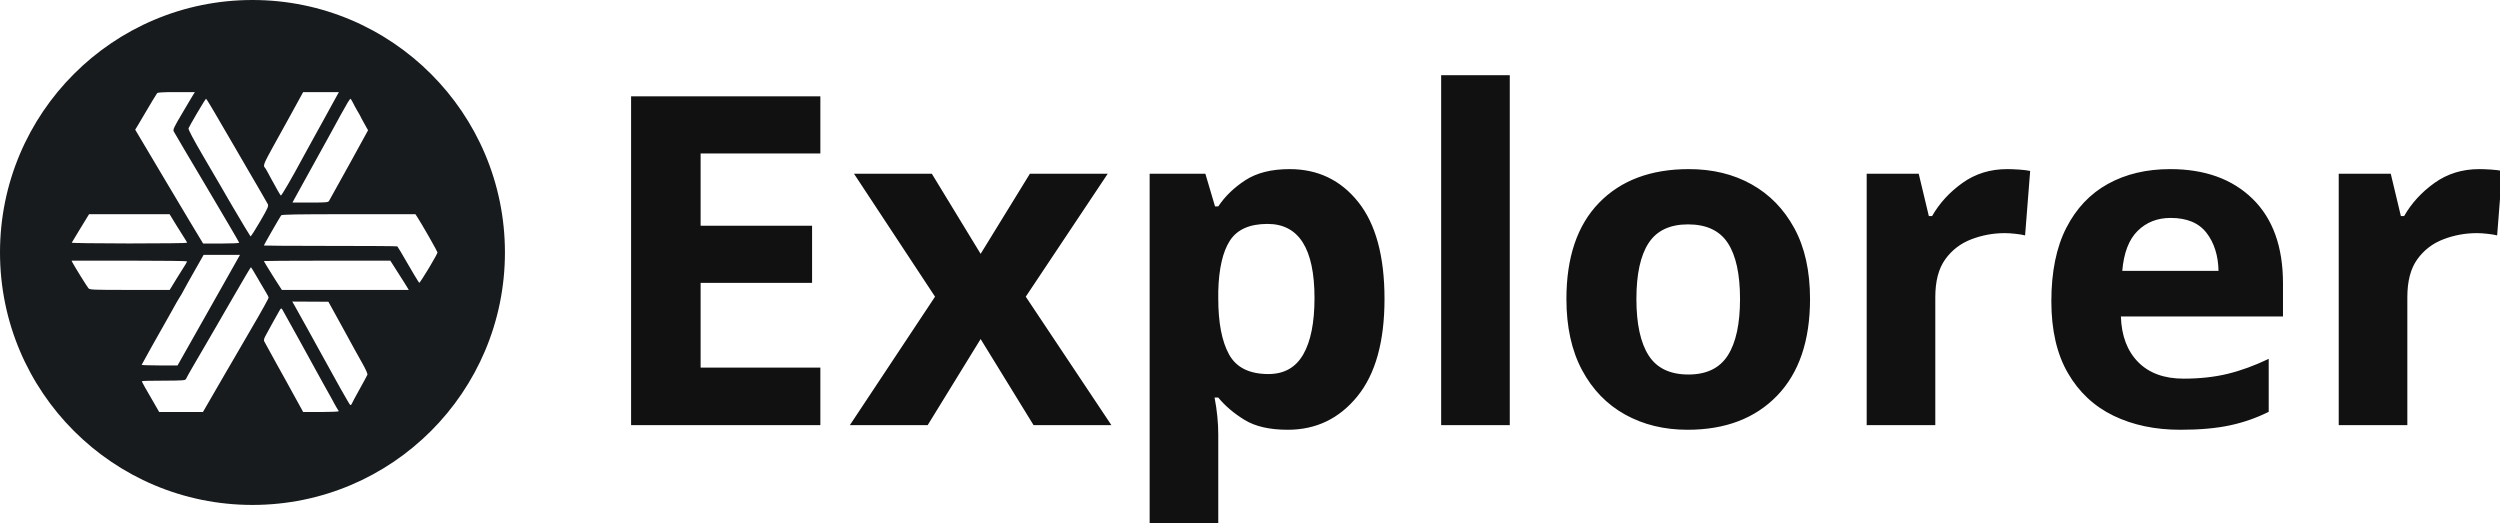
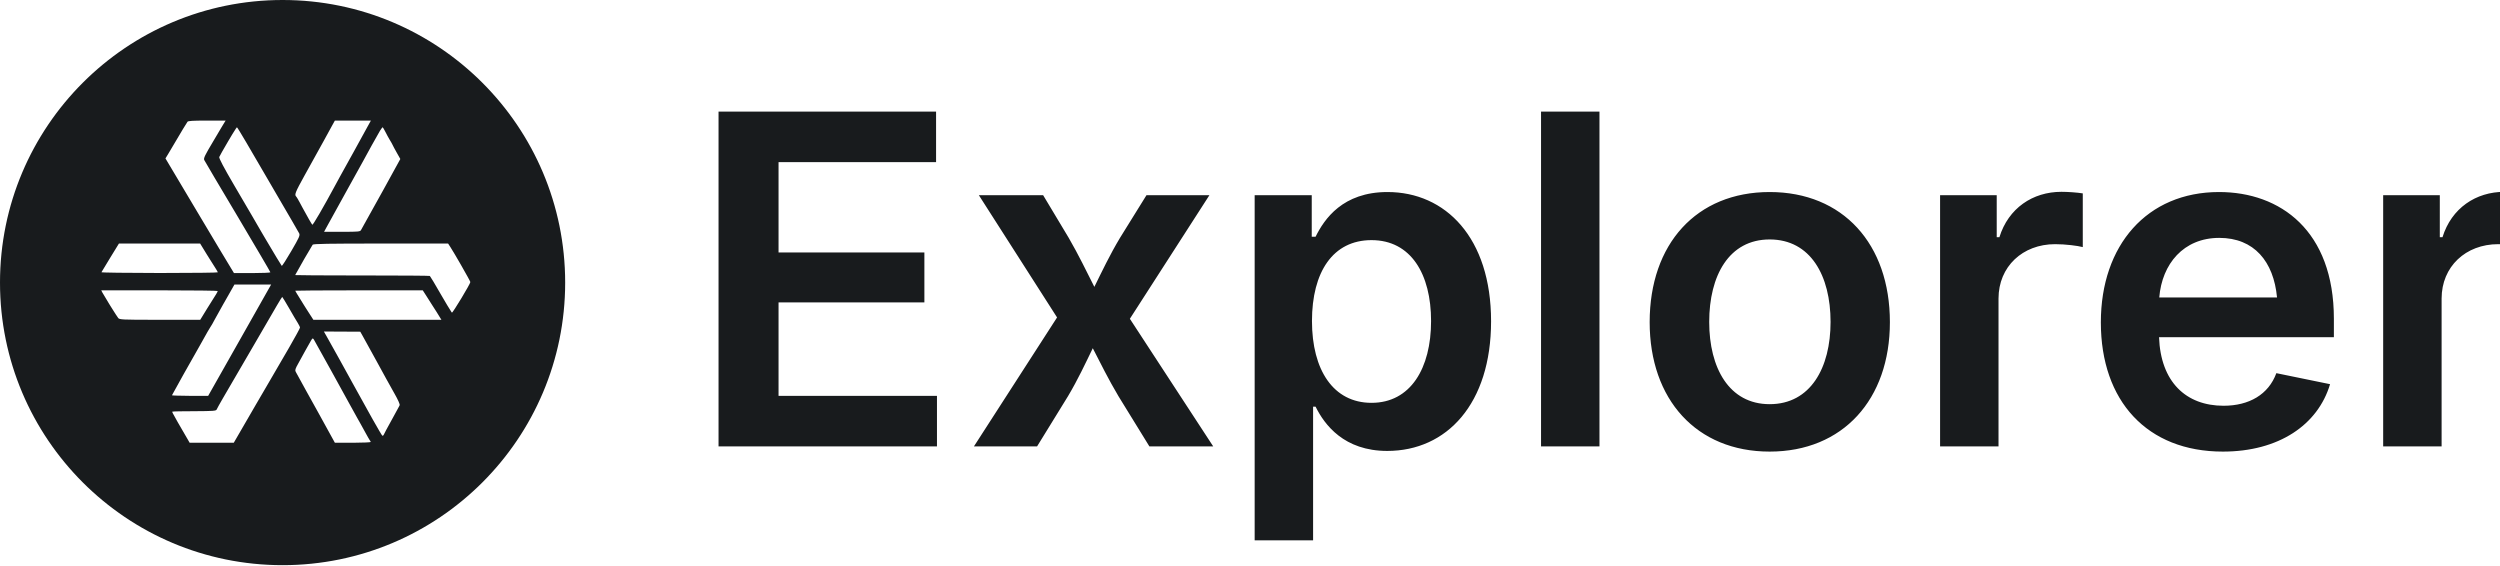
- <svg xmlns="http://www.w3.org/2000/svg" width="3040px" height="635px" viewBox="0 0 3040 635" version="1.1">
+ <svg xmlns="http://www.w3.org/2000/svg" width="2716px" height="614px" viewBox="0 0 2716 614" version="1.1">
  <g id="edgeware_logo" stroke="none" stroke-width="1" fill="none" fill-rule="evenodd">
-     <text id="Explorer" font-family="SFPro-Heavy, SF Pro" font-size="560" font-weight="600" fill="#111111">
-       <tspan x="717" y="517">Explorer</tspan>
+     <text id="Explorer" font-family="SFProDisplay-Heavy, SF Pro Display" font-size="500" font-weight="600" letter-spacing="-0.893" fill="#181B1D">
+       <tspan x="744" y="485">Explorer</tspan>
    </text>
-     <path d="M307,0 C476.551,0 614,137.449 614,307 C614,476.551 476.551,614 307,614 C137.449,614 0,476.551 0,307 C0,137.449 137.449,0 307,0 Z M305.18,324.914 C304.95,324.914 301.955,329.748 298.614,335.502 C296.097,339.817 293.3,344.613 290.453,349.496 L289.71,350.771 C289.214,351.623 288.716,352.476 288.22,353.328 L287.475,354.606 L286.732,355.882 L286.174,356.841 C286.081,357 285.988,357.159 285.895,357.319 L285.34,358.272 C278.966,369.219 273.048,379.41 270.249,384.315 L270.014,384.728 C269.521,385.593 269.142,386.266 268.894,386.717 C267.386,389.336 260.1,401.9 251.914,415.975 L251.355,416.937 L251.355,416.937 L250.793,417.903 L250.793,417.903 L250.229,418.872 L250.229,418.872 L249.663,419.845 C249.568,420.007 249.474,420.169 249.379,420.332 L248.811,421.308 L248.811,421.308 L247.491,423.576 L247.271,423.954 L247.271,423.954 L246.17,425.844 C241.771,433.398 237.434,440.832 233.874,446.908 C230.073,453.583 226.502,459.798 226.156,460.834 C225.465,462.56 222.355,462.791 199.2,462.906 L198.262,462.906 C184.39,462.916 172.816,463.143 172.59,463.481 C172.129,463.826 175.816,470.501 191.713,497.778 L193.556,501 L246.776,501 L273.617,454.619 C276.291,450.041 279.067,445.284 281.862,440.489 L283.261,438.088 L284.194,436.487 C284.816,435.419 285.438,434.351 286.059,433.285 L286.99,431.687 C287.609,430.623 288.228,429.561 288.843,428.503 L289.765,426.919 C299.73,409.797 308.947,393.916 313.589,385.911 L313.83,385.493 L314.307,384.661 C319.36,375.844 323.682,368.055 325.579,364.301 L325.848,363.762 C326.339,362.768 326.607,362.145 326.607,361.973 C326.607,361.167 325.339,358.635 323.842,356.218 C322.612,354.328 319.205,348.554 315.665,342.406 L315.203,341.602 C314.586,340.529 313.968,339.448 313.359,338.38 C309.097,331.014 305.411,324.914 305.18,324.914 Z M339.624,378.085 C338.356,380.157 335.361,385.451 332.942,389.939 C330.523,394.313 326.722,401.333 324.418,405.476 C320.962,411.576 320.386,413.417 321.423,415.259 C322.092,416.536 328.168,427.62 334.548,439.197 L335.233,440.439 C335.385,440.715 335.537,440.991 335.69,441.267 L336.416,442.584 L336.979,443.605 L336.979,443.605 L337.541,444.623 C342.213,453.088 346.619,461.032 348.724,464.747 C350.058,467.146 353.451,473.385 357.049,479.917 L357.541,480.81 C357.705,481.108 357.869,481.406 358.034,481.704 L358.527,482.597 C359.103,483.639 359.678,484.676 360.244,485.693 L368.653,501 L391.195,500.999 C402.653,500.977 411.851,500.528 411.851,500.079 C411.851,499.619 411.39,498.698 410.814,498.123 C410.354,497.432 408.05,493.634 405.861,489.491 C405.382,488.585 404.87,487.629 404.35,486.666 L403.901,485.839 C402.18,482.671 400.436,479.554 399.525,477.982 C398.258,475.796 395.493,470.847 393.42,467.049 C391.346,463.251 388.351,457.842 386.739,454.964 C385.331,452.26 376.289,435.929 366.215,417.632 L365.571,416.462 C365.141,415.68 364.709,414.895 364.275,414.108 C353.447,394.428 344.001,377.51 343.31,376.359 C341.928,374.402 341.697,374.517 339.624,378.085 Z M355.405,366.691 L358.746,372.561 C360.685,375.965 367.028,387.362 373.466,398.981 L374.224,400.348 C380.158,411.061 386.03,421.703 388.466,426.192 C406.783,459.798 424.868,491.908 425.79,492.368 C426.366,492.829 427.172,492.253 427.633,491.217 C427.979,490.182 432.356,482.125 437.194,473.379 C442.032,464.632 446.41,456.691 446.755,455.655 C447.216,454.619 444.682,448.98 440.765,442.075 C439.782,440.325 438.742,438.461 437.708,436.603 L437.191,435.675 C434.529,430.887 431.977,426.269 430.628,423.891 C429.109,421.045 424.462,412.574 419.586,403.691 L419.072,402.755 L419.072,402.755 L418.548,401.801 C417.849,400.528 417.15,399.255 416.459,397.996 C415.851,396.898 415.241,395.795 414.634,394.695 L414.114,393.753 C408.922,384.346 404.023,375.378 402.52,372.676 L399.295,366.922 L377.408,366.807 L355.405,366.691 Z M291.817,309.953 L247.582,309.953 L237.33,328.022 C231.57,338.034 225.465,349.083 223.622,352.536 C221.894,355.988 219.475,360.131 218.323,361.743 C217.412,363.158 214.457,368.126 211.565,373.369 L211.172,374.086 L211.172,374.086 L210.771,374.82 C210.638,375.064 210.506,375.309 210.374,375.553 C210.09,376.063 209.803,376.578 209.516,377.095 L208.867,378.263 C205.987,383.458 203.142,388.654 201.965,390.515 C195.399,401.909 172.245,443.225 172.245,443.686 C172.245,444.031 182.036,444.261 194.017,444.376 L215.904,444.376 L242.629,397.075 C245.431,392.111 248.319,386.998 251.203,381.896 L252.568,379.481 L253.315,378.161 C253.439,377.941 253.563,377.721 253.687,377.502 L254.432,376.185 C265.582,356.464 276.132,337.827 280.644,329.748 L291.817,309.953 Z M160.7,316.974 L87,316.973 L88.267,319.505 C91.262,325.029 105.892,348.622 107.505,350.464 C109.069,352.362 112.801,352.527 153.816,352.535 L206.342,352.536 L214.867,338.61 L215.107,338.224 L215.588,337.452 C215.668,337.323 215.748,337.195 215.828,337.067 L216.307,336.299 L216.776,335.549 C220.827,329.07 224.568,323.185 225.465,321.692 C226.502,319.965 227.424,318.239 227.424,317.779 C227.535,317.332 197.72,316.994 160.7,316.974 Z M474.633,316.973 L394.004,316.974 C353.363,316.987 320.847,317.21 320.847,317.433 C320.847,317.746 325.099,324.751 330.102,332.746 L330.552,333.465 C330.778,333.825 331.005,334.188 331.233,334.551 L331.684,335.269 L331.911,335.628 L331.911,335.628 L332.365,336.349 C332.44,336.469 332.516,336.589 332.592,336.71 L333.048,337.431 L333.959,338.871 C334.035,338.991 334.111,339.111 334.187,339.23 L334.642,339.946 C335.096,340.66 335.548,341.369 335.995,342.068 L336.44,342.764 C336.736,343.226 337.029,343.683 337.32,344.134 L342.734,352.536 L497.096,352.536 L491.221,342.983 C490.998,342.638 490.768,342.28 490.531,341.912 L489.802,340.779 C486.567,335.746 482.428,329.249 479.932,325.259 L474.633,316.973 Z M505.159,260.464 L420.308,260.465 C359.882,260.479 342.718,260.83 341.928,261.846 C341.248,262.733 336.851,270.222 332.247,278.207 L331.801,278.982 L331.801,278.982 L331.354,279.758 C331.28,279.887 331.205,280.017 331.131,280.146 L330.521,281.208 L330.311,281.573 L330.311,281.573 L329.892,282.303 C329.684,282.667 329.476,283.031 329.269,283.392 L328.857,284.112 C324.549,291.649 320.847,298.259 320.847,298.559 C320.847,298.78 354.288,299.001 396.304,299.018 L398.941,299.019 L399.603,299.019 L399.603,299.019 L405.569,299.02 C448.121,299.033 482.71,299.26 483.157,299.595 C483.618,299.94 489.608,309.838 496.405,321.807 C499.061,326.439 501.611,330.773 503.761,334.355 L504.136,334.979 C507.287,340.216 509.497,343.701 509.767,343.904 C510.198,344.172 515.047,336.64 520.106,328.298 L520.534,327.591 L520.534,327.591 L521.186,326.511 L521.837,325.427 L522.484,324.344 L522.709,323.967 L522.709,323.967 L523.156,323.214 C527.834,315.328 531.949,307.971 532,306.96 C532,306.453 527.692,298.607 522.577,289.608 L522.155,288.866 C521.802,288.246 521.446,287.621 521.087,286.993 L520.656,286.239 L520.656,286.239 L520.01,285.112 C515.369,277.024 510.549,268.83 507.924,264.723 L505.159,260.464 Z M236.984,112 L213.454,112 C197.67,112.015 191.81,112.368 191.021,113.381 C189.985,114.647 184.801,123.279 167.637,152.396 L164.411,157.69 L201.619,220.299 C222.124,254.71 240.671,285.899 242.975,289.467 L247.006,296.142 L269.009,296.142 C280.989,296.142 290.896,295.682 290.896,295.221 C290.896,294.646 273.156,264.493 251.614,228.125 C229.958,191.757 211.757,160.913 211.181,159.647 C210.144,157.575 211.872,154.007 221.894,137.204 C222.225,136.638 222.555,136.074 222.883,135.513 L223.374,134.675 C226.986,128.516 230.366,122.844 232.634,119.065 L232.943,118.55 C234.201,116.457 235.068,115.025 235.372,114.532 L236.984,112 Z M206.227,260.464 L108.311,260.464 L97.944,277.383 C92.184,286.705 87.461,294.646 87.228,295.106 C87.005,295.557 117.314,296.009 154.847,296.026 L159.468,296.027 C197.114,296.013 227.538,295.672 227.538,295.221 C227.538,294.876 226.271,292.689 224.889,290.503 C223.5,288.368 219.239,281.583 215.137,275.01 L214.655,274.238 C214.495,273.981 214.335,273.725 214.176,273.47 L206.227,260.464 Z M250.578,120.056 C250.232,120.056 245.394,127.652 239.98,136.974 C239.743,137.379 239.507,137.781 239.273,138.182 L238.807,138.98 C233.782,147.59 229.587,155.002 229.266,155.964 C228.69,157.23 234.681,168.624 247.467,190.491 C247.782,191.029 248.095,191.566 248.408,192.101 L249.031,193.169 C258.874,210.032 267.459,224.775 268.663,226.743 C271.494,231.698 274.695,237.231 277.992,242.885 L278.936,244.503 C279.409,245.313 279.884,246.125 280.359,246.937 L281.31,248.561 C281.767,249.341 282.223,250.119 282.68,250.896 L283.363,252.06 L283.363,252.06 L284.045,253.221 C288.927,261.521 293.653,269.478 297.342,275.623 L297.85,276.468 C301.774,282.997 304.409,287.278 304.604,287.395 C305.065,287.741 310.249,279.684 316.124,269.557 C325.685,253.099 326.722,250.797 325.685,248.265 C324.879,246.769 312.668,225.478 298.268,200.964 C296.697,198.254 295.099,195.502 293.492,192.736 L292.615,191.225 L291.736,189.714 C291.443,189.209 291.15,188.705 290.857,188.201 L289.978,186.689 C289.685,186.185 289.392,185.681 289.099,185.178 L288.222,183.669 L287.481,182.396 L287.481,182.396 L286.742,181.125 C276.037,162.729 265.992,145.526 261.751,138.24 C259.92,135.119 258.179,132.177 256.638,129.606 L256.257,128.971 C253.057,123.641 250.806,120.056 250.578,120.056 Z M426.251,120.056 C425.905,120.056 424.523,122.013 423.025,124.314 C421.742,126.386 418.173,132.685 414.568,139.226 L414.117,140.045 L413.667,140.864 C413.368,141.41 413.069,141.956 412.773,142.499 C412.312,143.343 411.845,144.198 411.378,145.056 L410.677,146.343 C407.173,152.777 403.749,159.09 402.405,161.488 C397.106,170.925 360.82,236.756 358.17,241.59 L355.636,246.309 L378.285,246.308 C396.073,246.299 398.97,246.046 399.986,244.467 L400.068,244.33 C400.123,244.238 400.178,244.147 400.234,244.053 L400.319,243.909 C401.653,241.662 404.184,237.148 427.287,195.324 L447.562,158.381 L443.415,151.015 C441.111,146.987 438.807,142.614 438.231,141.348 C437.655,140.082 436.042,137.204 434.66,135.018 C433.921,133.742 432.79,131.762 431.678,129.716 L431.204,128.837 C430.577,127.665 429.975,126.501 429.476,125.465 C427.979,122.473 426.481,120.056 426.251,120.056 Z M412.082,112 L368.653,112 L365.658,117.409 C362.202,123.969 347.457,150.555 331.906,178.636 C320.962,198.432 319.81,201.424 321.884,203.611 C322.575,204.186 324.763,207.984 326.952,212.127 C327.308,212.8 327.667,213.474 328.026,214.149 L328.459,214.958 C328.744,215.491 329.029,216.023 329.315,216.554 L329.957,217.745 C335.372,227.771 340.592,236.918 341.467,237.792 C342.158,238.483 354.829,216.731 369.344,189.685 C370.759,186.859 377.047,175.622 383.857,163.273 L384.375,162.333 L384.375,162.333 L384.894,161.39 C384.981,161.232 385.068,161.075 385.155,160.917 L385.682,159.958 C385.858,159.638 386.034,159.318 386.21,158.997 L386.739,158.036 C386.935,157.683 387.132,157.33 387.329,156.975 L387.922,155.909 L388.071,155.642 L388.071,155.642 L388.816,154.302 C389.213,153.586 389.612,152.869 390.011,152.15 L390.609,151.073 C390.814,150.703 391.019,150.333 391.224,149.963 L391.838,148.855 C398.174,137.421 404.19,126.46 406.552,122.013 L412.082,112 Z" id="Combined-Shape" fill="#181B1D" fill-rule="nonzero" />
+     <path d="M307,0 C476.551,0 614,137.449 614,307 C614,476.551 476.551,614 307,614 C137.449,614 0,476.551 0,307 C0,137.449 137.449,0 307,0 Z M337.645,370.408 C336.503,372.272 333.804,377.036 331.624,381.074 C329.444,385.009 326.019,391.325 323.943,395.053 C320.829,400.541 320.31,402.198 321.244,403.855 C322.386,406.03 340.967,439.787 345.846,448.382 C347.403,451.178 352.074,459.772 356.226,467.228 L363.804,481 L384.194,480.999 C394.483,480.977 402.731,480.574 402.731,480.172 C402.731,479.757 402.316,478.929 401.797,478.411 C401.382,477.79 399.305,474.373 397.333,470.645 C395.361,466.917 392.766,462.257 391.624,460.29 C390.836,458.933 389.407,456.394 387.983,453.828 L387.556,453.059 C387.061,452.163 386.573,451.277 386.122,450.453 C384.254,447.036 381.555,442.169 380.101,439.58 C378.752,436.991 369.617,420.527 359.859,402.82 C350.102,385.112 341.59,369.891 340.967,368.855 C339.721,367.095 339.514,367.198 337.645,370.408 Z M306.607,322.568 C306.4,322.568 303.701,326.917 300.69,332.095 C290.829,348.973 276.192,374.033 273.909,378.175 C271.521,382.317 253.044,414.107 242.352,432.331 C238.926,438.337 235.708,443.929 235.397,444.861 C234.774,446.414 231.971,446.621 211.106,446.725 C198.384,446.725 187.589,446.927 187.139,447.232 L187.127,447.243 C187.015,447.326 187.176,447.826 187.751,448.993 L187.959,449.407 C189.696,452.825 194.331,460.922 204.359,478.101 L206.02,481 L253.978,481 L278.165,439.269 C280.173,435.837 282.245,432.292 284.337,428.709 L285.595,426.555 C285.875,426.076 286.155,425.596 286.435,425.116 L287.276,423.675 C288.677,421.273 290.079,418.87 291.469,416.486 L292.302,415.058 C301.439,399.382 309.937,384.762 314.185,377.45 C320.621,366.266 325.915,356.636 325.915,355.911 C325.915,355.186 324.773,352.908 323.424,350.734 C322.074,348.663 317.818,341.414 313.977,334.683 C310.137,328.056 306.815,322.568 306.607,322.568 Z M351.866,360.157 L354.877,365.438 C356.555,368.381 361.898,377.962 367.46,387.98 L368.142,389.209 L368.483,389.824 L368.483,389.824 L369.166,391.054 C374.396,400.483 379.51,409.739 381.659,413.692 L382.648,415.505 C398.809,445.073 414.478,472.828 415.291,473.234 C415.811,473.648 416.537,473.13 416.952,472.198 C417.264,471.266 421.208,464.018 425.568,456.148 L426.045,455.288 C429.444,449.15 432.515,443.583 433.693,441.253 L433.829,440.983 C434.017,440.603 434.139,440.336 434.184,440.201 C434.599,439.269 432.316,434.195 428.786,427.982 C428.168,426.884 427.525,425.736 426.876,424.574 L426.145,423.263 C423.543,418.596 420.965,413.933 419.651,411.621 C418.404,409.288 414.813,402.747 410.859,395.554 L410.383,394.688 L410.383,394.688 L409.885,393.782 C409.22,392.572 408.548,391.351 407.881,390.137 L407.381,389.228 C407.215,388.925 407.049,388.623 406.883,388.322 C401.485,378.589 395.88,368.337 394.323,365.541 L391.416,360.364 L371.693,360.26 L351.866,360.157 Z M294.566,309.107 L254.705,309.107 L245.466,325.364 C244.615,326.841 243.756,328.343 242.907,329.835 L242.398,330.73 C238.26,338.019 234.447,344.925 233.113,347.42 C231.556,350.527 229.376,354.254 228.338,355.704 C227.404,357.154 224.082,362.746 221.176,368.13 C220.97,368.497 220.764,368.868 220.556,369.24 L220.141,369.987 C220.071,370.111 220.002,370.236 219.933,370.361 L219.517,371.11 C217.026,375.599 214.617,379.982 213.598,381.592 C211.053,386 205.745,395.386 200.521,404.687 L199.792,405.984 L199.573,406.375 L199.573,406.375 L199.135,407.156 C192.718,418.592 186.816,429.212 186.816,429.432 C186.816,429.743 195.639,429.95 206.435,430.053 L226.158,430.053 L250.241,387.494 C251.968,384.438 253.732,381.32 255.507,378.184 L256.326,376.736 L257.147,375.287 L257.509,374.647 L257.509,374.647 L258.596,372.727 L258.596,372.727 L259.681,370.81 C259.802,370.597 259.922,370.384 260.043,370.172 L260.764,368.897 C270.853,351.08 280.416,334.213 284.497,326.917 L294.566,309.107 Z M176.434,315.424 L110,315.423 L111.142,317.701 C112.286,319.808 115.314,324.837 118.534,330.057 L119.031,330.862 L119.778,332.069 L119.778,332.069 L120.277,332.871 C124.092,339.007 127.751,344.728 128.477,345.556 C129.858,347.229 133.112,347.406 167.966,347.419 L171.364,347.42 L171.949,347.42 L171.949,347.42 L217.542,347.42 L225.224,334.891 C229.48,328.056 233.84,321.222 234.774,319.669 C235.708,318.115 236.539,316.562 236.539,316.148 C236.639,315.746 209.783,315.442 176.434,315.424 Z M459.305,315.423 L386.648,315.424 C350.026,315.436 320.725,315.636 320.725,315.837 C320.725,315.944 321.274,316.913 322.201,318.467 L322.578,319.097 C324.373,322.082 327.265,326.76 330.326,331.624 L330.765,332.319 C330.985,332.668 331.205,333.017 331.426,333.366 L332.088,334.412 C332.456,334.993 332.825,335.573 333.191,336.148 L333.63,336.837 C334.287,337.866 334.936,338.879 335.569,339.861 L340.448,347.42 L479.547,347.42 L474.253,338.825 C473.07,336.995 471.647,334.781 470.198,332.516 L469.406,331.277 C467.427,328.178 465.47,325.098 464.08,322.879 L459.305,315.423 Z M486.813,264.58 L413.734,264.58 C356.538,264.58 340.448,264.891 339.721,265.822 C339.69,265.863 339.651,265.919 339.603,265.989 L339.496,266.149 C338.421,267.789 334.68,274.164 330.817,280.856 L330.267,281.81 C326.139,288.974 322.01,296.262 320.973,298.303 L320.853,298.544 C320.769,298.718 320.725,298.824 320.725,298.855 C320.725,299.054 350.86,299.253 388.721,299.268 L391.097,299.269 L391.694,299.269 L391.694,299.269 L397.07,299.27 C435.415,299.282 466.584,299.486 466.987,299.787 C467.402,300.098 472.8,309.003 478.924,319.772 C483.914,328.463 488.491,335.985 490.24,338.64 L490.391,338.868 C490.701,339.333 490.899,339.604 490.966,339.654 C491.796,340.172 510.896,308.485 511,306.414 C511,305.902 506.101,297.057 500.777,287.77 L500.195,286.756 C496.013,279.479 491.67,272.107 489.305,268.411 L486.813,264.58 Z M245.155,131 L223.885,131.001 C209.711,131.015 204.446,131.332 203.736,132.243 C202.802,133.382 198.131,141.148 182.664,167.346 L179.757,172.109 L213.286,228.441 C231.764,259.402 248.476,287.464 250.552,290.675 L254.186,296.68 L274.012,296.68 C284.808,296.68 293.735,296.266 293.735,295.852 C293.735,295.334 277.749,268.204 258.338,235.482 C238.822,202.76 222.421,175.009 221.902,173.87 C220.968,172.006 222.525,168.796 231.556,153.678 C234.749,148.217 237.848,143.007 240.131,139.196 L240.476,138.621 C242.166,135.802 243.35,133.847 243.701,133.278 L245.155,131 Z M217.439,264.58 L129.204,264.58 L119.862,279.802 C114.671,288.189 110.415,295.334 110.205,295.749 C110.004,296.154 137.316,296.56 171.139,296.576 L176.339,296.576 C209.783,296.558 236.643,296.254 236.643,295.852 C236.643,295.541 235.501,293.574 234.255,291.607 C233.197,289.982 230.286,285.364 227.177,280.4 L226.709,279.653 C226.397,279.154 226.083,278.652 225.77,278.152 L225.301,277.401 C225.067,277.026 224.833,276.653 224.601,276.281 L217.439,264.58 Z M257.404,138.249 C257.315,138.249 256.901,138.798 256.242,139.777 L256.026,140.1 C254.308,142.685 251.203,147.712 247.853,153.47 C242.871,161.962 238.511,169.624 238.2,170.556 C237.681,171.695 243.078,181.947 254.601,201.621 C264.047,217.775 272.559,232.376 273.701,234.24 C276.636,239.37 280.014,245.189 283.456,251.07 L284.835,253.424 C285.066,253.816 285.296,254.208 285.526,254.6 L286.383,256.058 C286.875,256.896 287.367,257.73 287.856,258.561 L288.442,259.556 C297.514,274.938 305.755,288.611 306.088,288.811 C306.503,289.121 311.175,281.873 316.469,272.76 C325.085,257.953 326.019,255.882 325.085,253.604 C324.358,252.257 313.355,233.101 300.379,211.044 C299.864,210.158 299.346,209.266 298.826,208.371 L298.043,207.025 C297.129,205.452 296.208,203.869 295.285,202.283 L294.493,200.922 L293.304,198.881 L293.304,198.881 L292.512,197.521 L291.721,196.162 L291.013,194.947 C280.99,177.744 271.428,161.396 267.473,154.609 C262.179,145.601 257.715,138.249 257.404,138.249 Z M415.707,138.249 C415.395,138.249 414.15,140.009 412.8,142.08 C411.451,144.254 407.298,151.607 403.561,158.441 C403.268,158.977 402.973,159.518 402.676,160.061 L402.23,160.878 L401.784,161.695 L401.349,162.494 C398.306,168.073 395.389,173.443 394.219,175.527 C392.246,179.035 385.506,191.206 378.106,204.589 L377.55,205.594 C377.086,206.434 376.619,207.278 376.152,208.124 L375.59,209.141 L375.59,209.141 L375.027,210.158 L375.027,210.158 L373.938,212.13 C373.66,212.633 373.382,213.135 373.105,213.637 L372.551,214.64 C363.787,230.5 355.515,245.49 354.358,247.598 L352.074,251.843 L371.486,251.843 C371.824,251.843 372.157,251.843 372.484,251.843 L373.449,251.842 C388.619,251.825 391.142,251.578 392.039,250.186 L392.113,250.063 C392.15,250.002 392.186,249.942 392.223,249.881 L392.297,249.756 C393.489,247.755 395.573,244.051 416.641,205.97 L434.911,172.731 L431.174,166.104 C429.098,162.479 427.021,158.544 426.502,157.405 C425.983,156.266 424.53,153.678 423.284,151.71 C422.143,149.743 419.963,145.911 418.613,143.115 C417.264,140.423 415.914,138.249 415.707,138.249 Z M402.939,131 L363.804,131 L361.105,135.867 C358.324,141.138 347.431,160.777 335.152,182.912 L334.366,184.328 C333.842,185.274 333.314,186.224 332.786,187.178 L331.949,188.686 C331.81,188.937 331.67,189.189 331.53,189.441 L330.69,190.956 C320.829,208.766 319.791,211.459 321.659,213.426 C322.282,213.944 324.254,217.361 326.227,221.089 L326.841,222.244 L326.841,222.244 L327.252,223.016 C327.321,223.145 327.39,223.273 327.459,223.402 L327.872,224.173 C328.079,224.558 328.286,224.943 328.493,225.327 L328.906,226.092 C333.796,235.133 338.516,243.393 339.306,244.18 C339.929,244.802 351.347,225.231 364.427,200.896 C365.776,198.204 372.049,187.03 378.589,175.166 L379.345,173.795 C379.429,173.642 379.513,173.49 379.597,173.337 L380.101,172.42 C380.876,171.032 381.66,169.624 382.446,168.212 L383.036,167.151 C383.331,166.621 383.625,166.09 383.92,165.56 L384.508,164.5 C390.287,154.09 395.804,144.054 397.956,140.009 L402.939,131 Z" id="Combined-Shape" fill="#181B1D" fill-rule="nonzero" />
  </g>
</svg>
